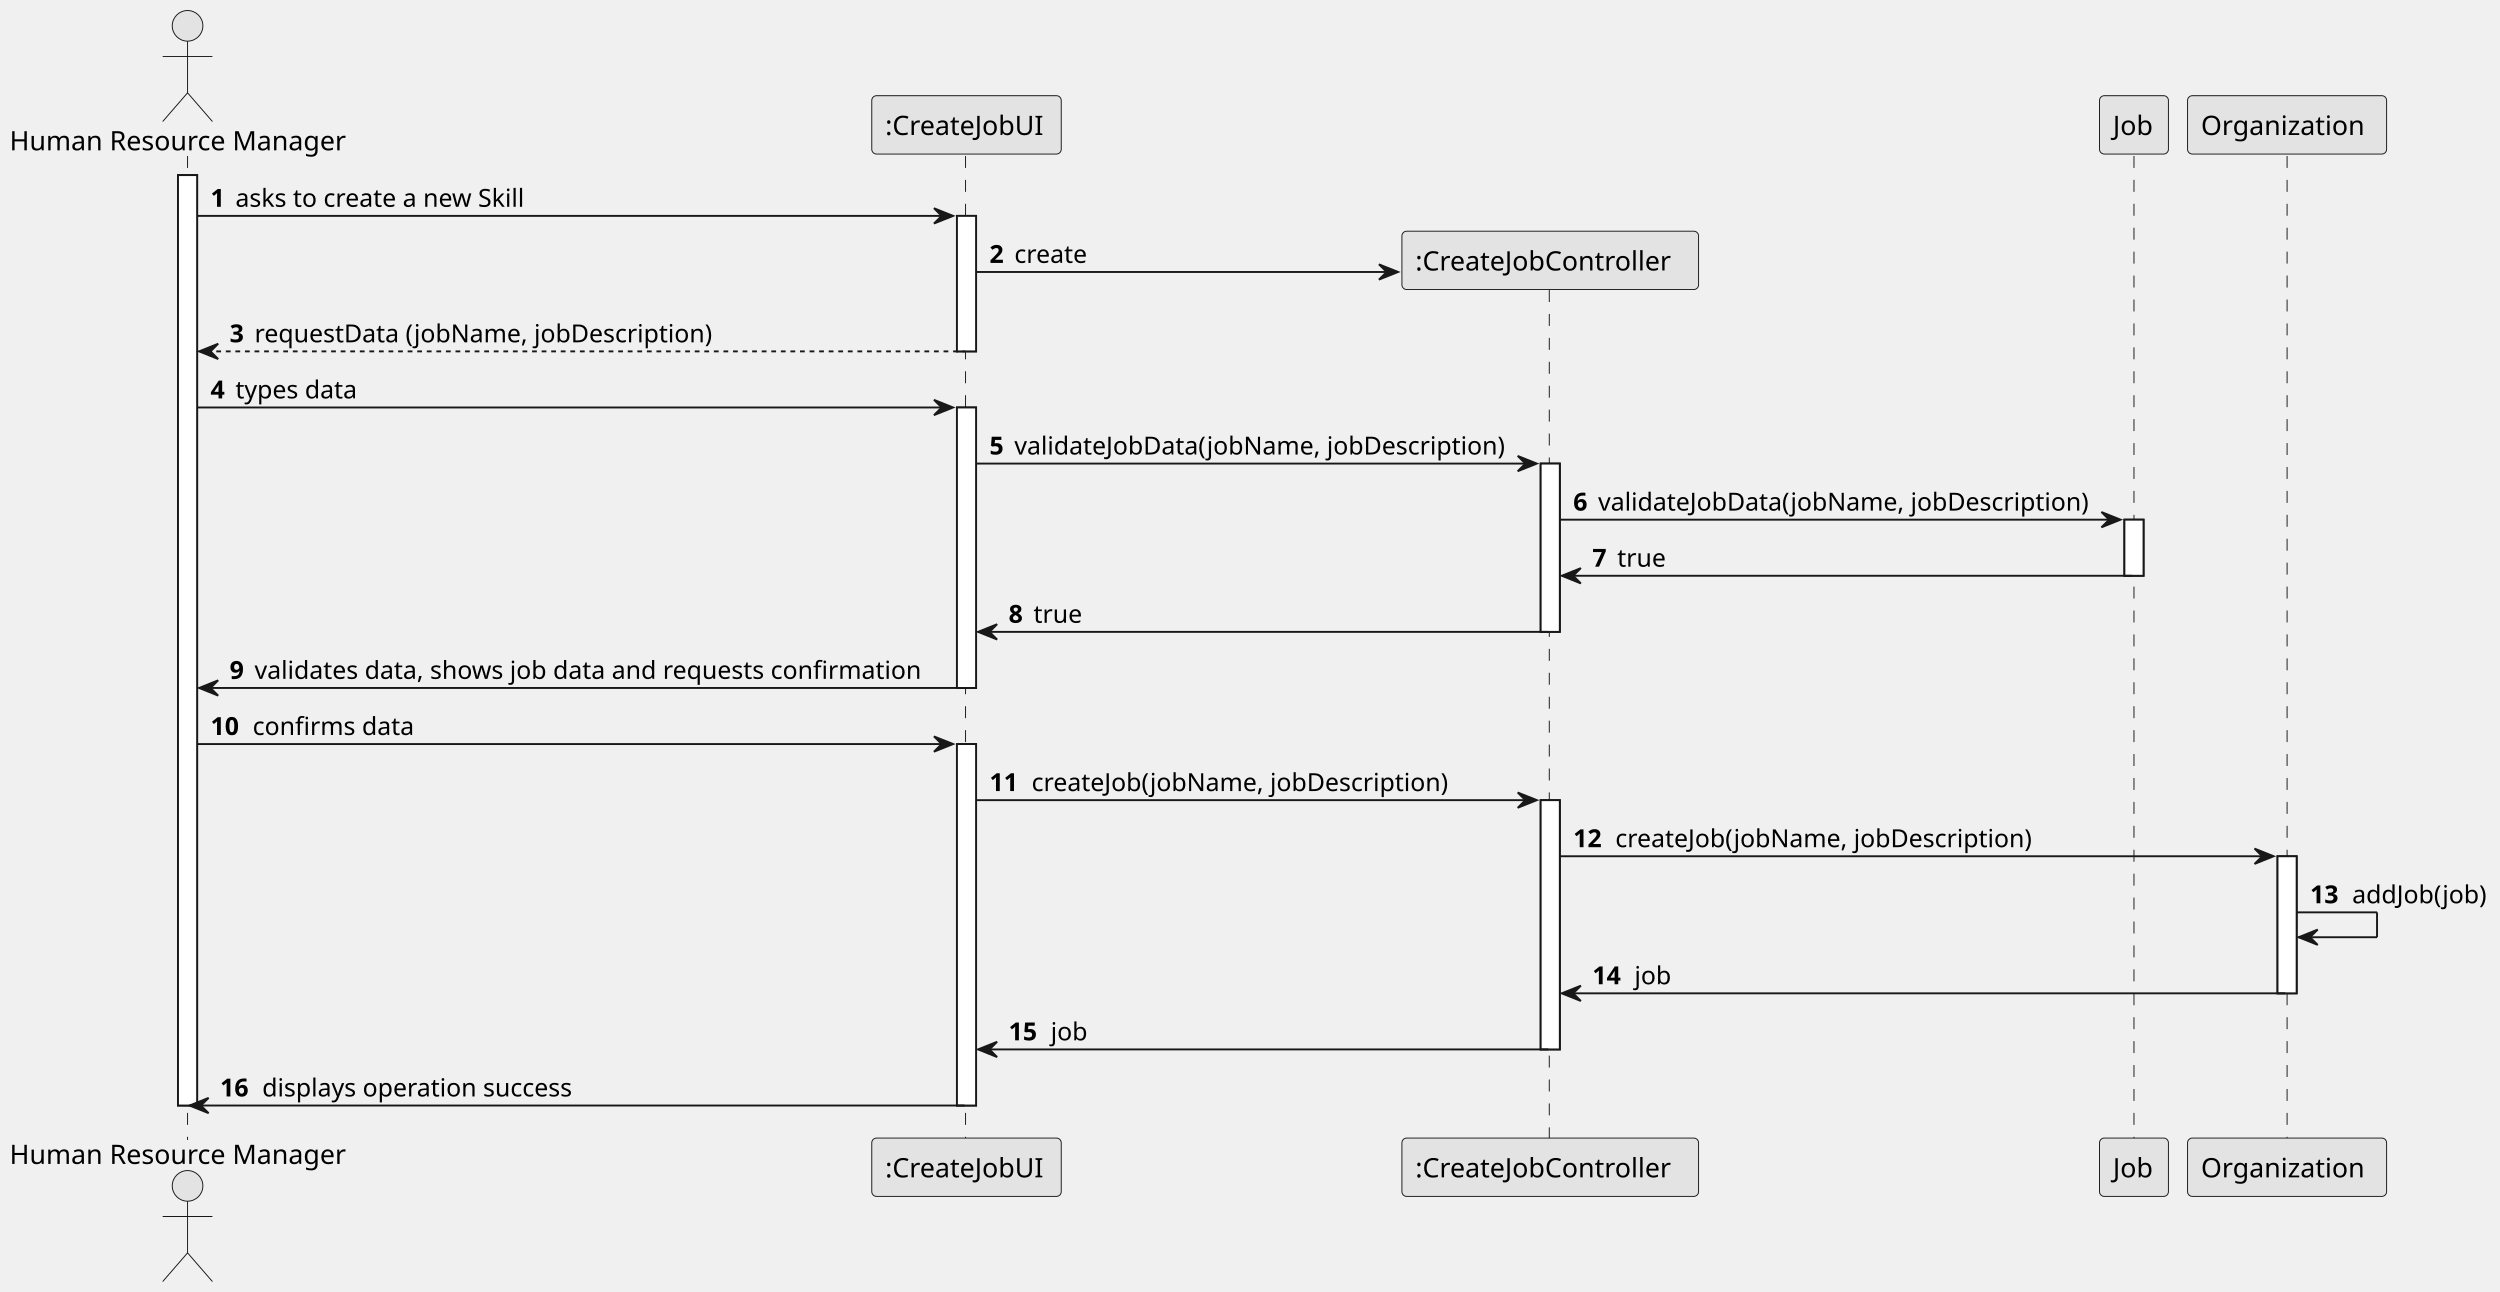
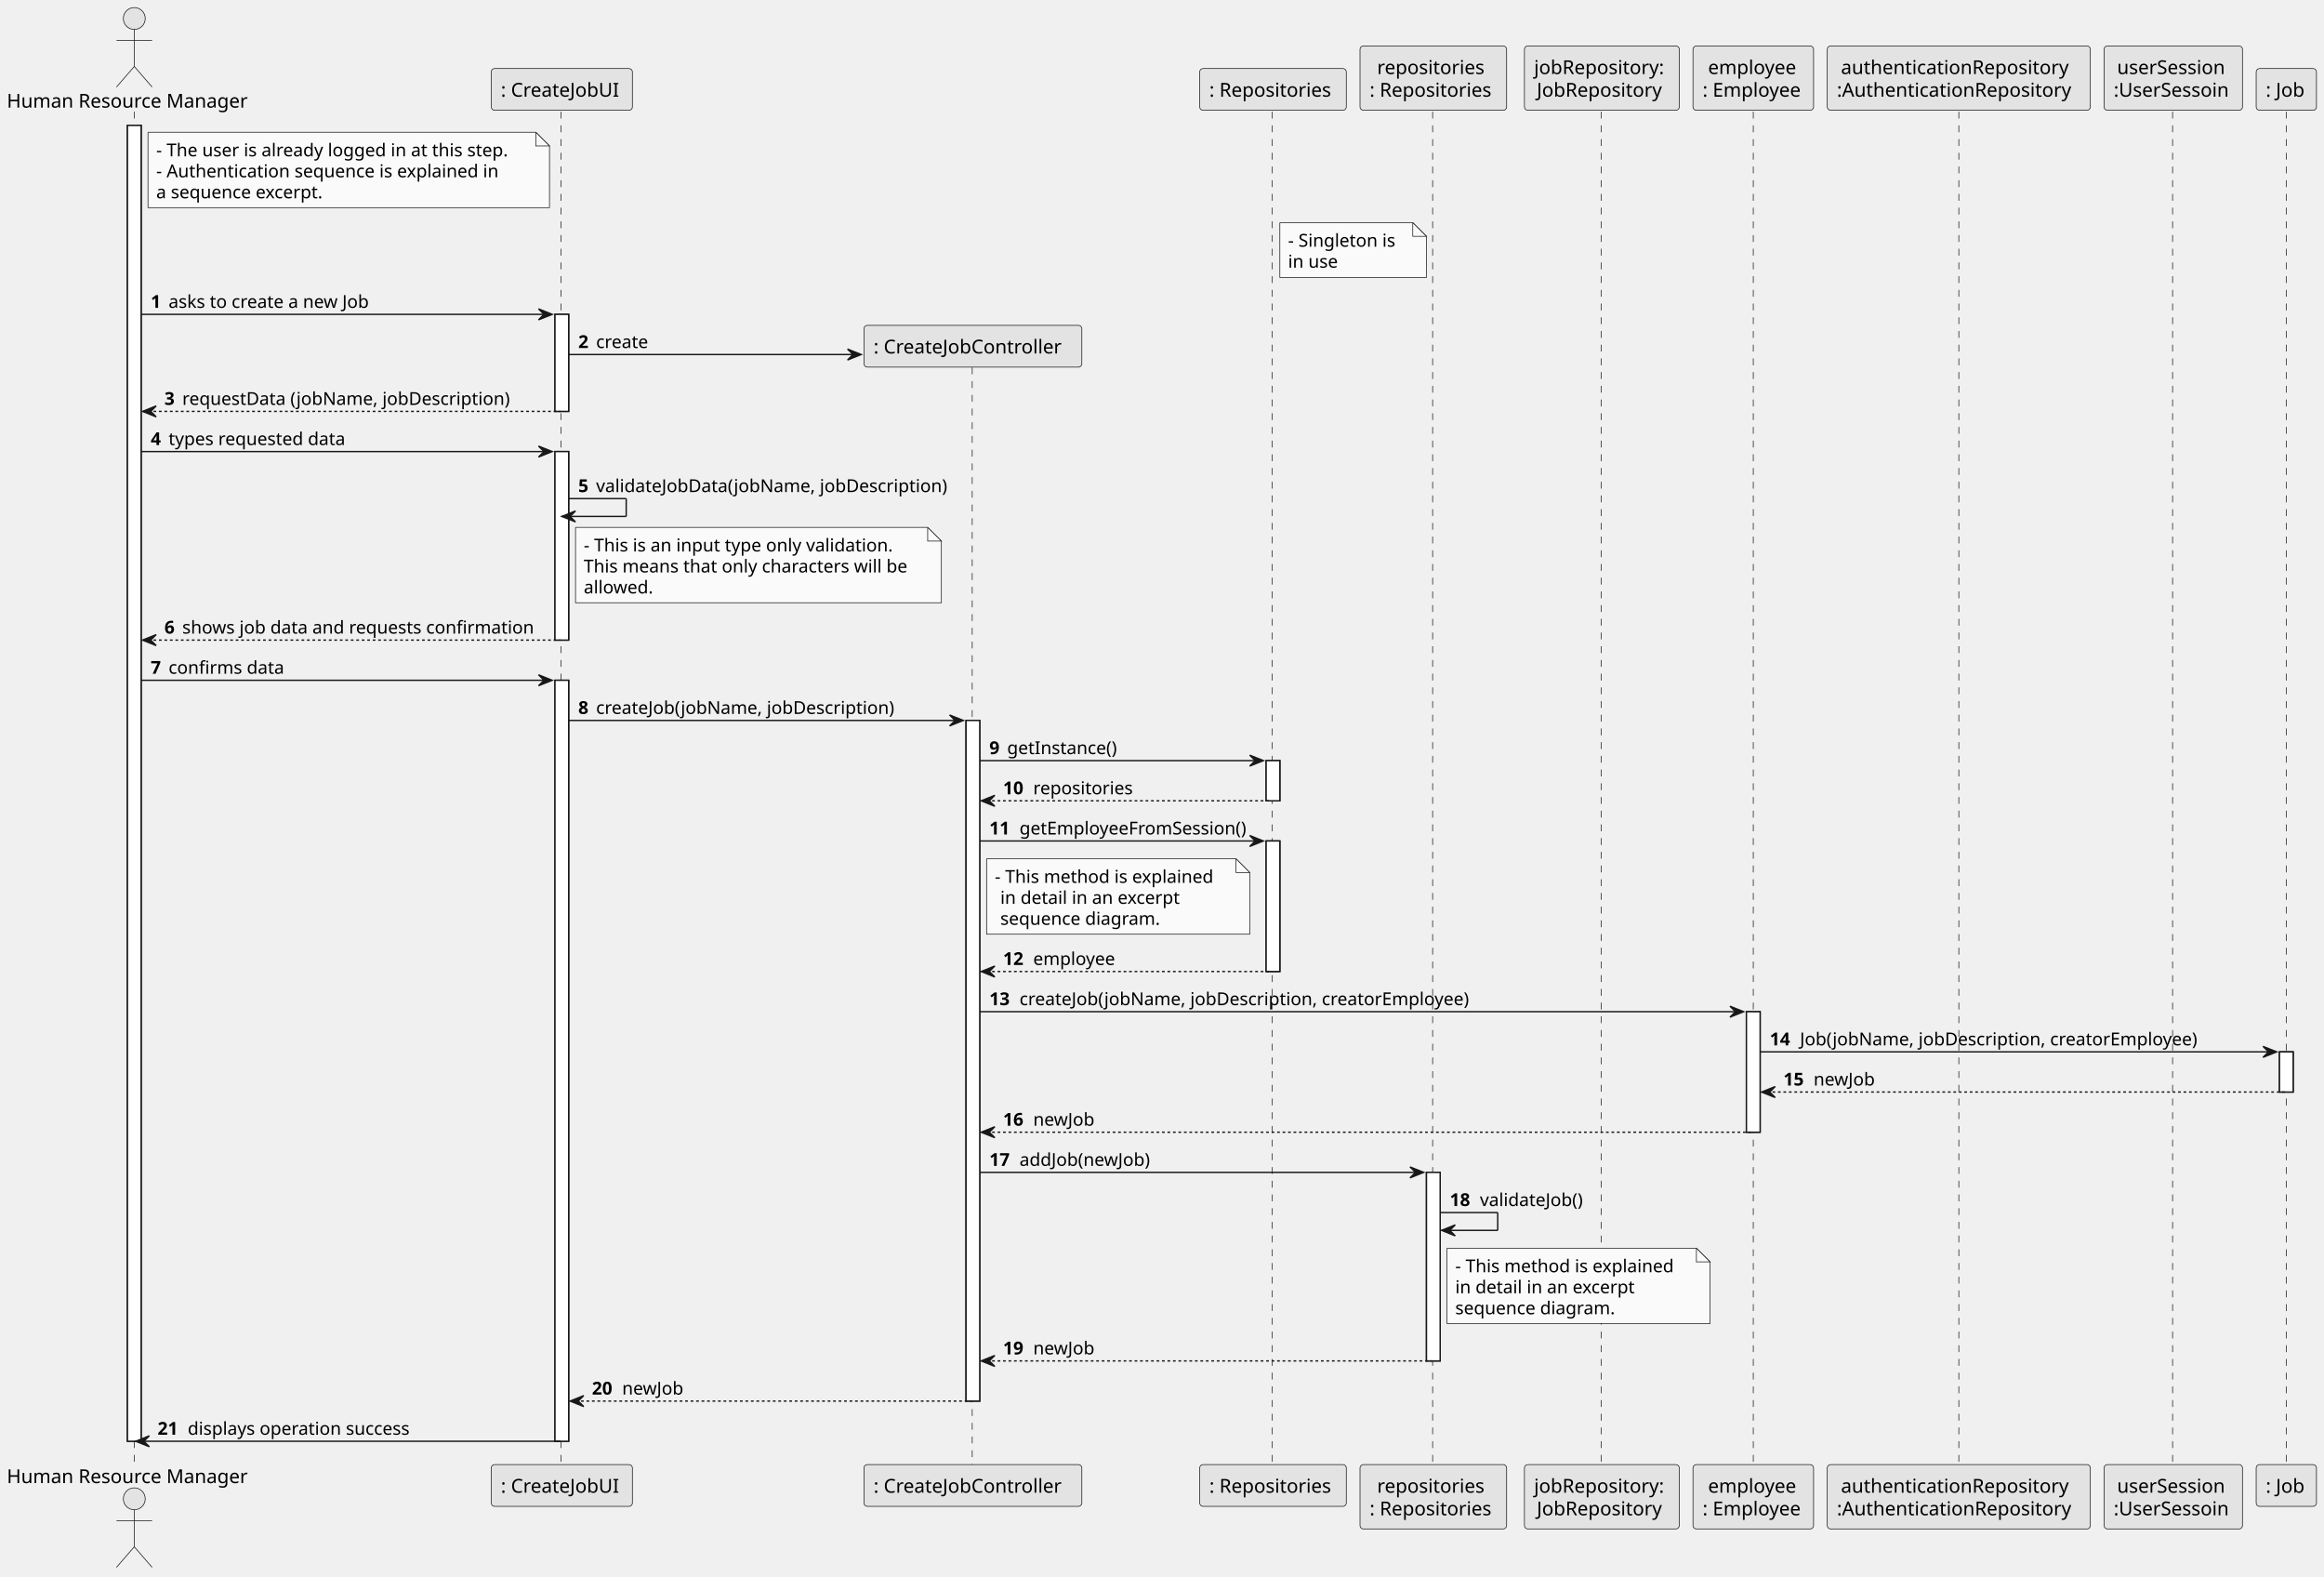
- <svg xmlns="http://www.w3.org/2000/svg" contentStyleType="text/css" height="540.8px" preserveAspectRatio="none" style="width:1045px;height:540px;background:#FFFFFF;" version="1.1" viewBox="0 0 1045 540" width="1045.6px" zoomAndPan="magnify">
+ <svg xmlns="http://www.w3.org/2000/svg" contentStyleType="text/css" height="1150px" preserveAspectRatio="none" style="width:1696px;height:1150px;background:#FFFFFF;" version="1.1" viewBox="0 0 1696 1150" width="1696px" zoomAndPan="magnify">
  <defs />
  <g>
-     <rect fill="#FFFFFF" height="388.917" style="stroke:#181818;stroke-width:0.8;" width="8" x="74.4" y="73.191" />
-     <rect fill="#FFFFFF" height="56.639" style="stroke:#181818;stroke-width:0.8;" width="8" x="400" y="90.239" />
-     <rect fill="#FFFFFF" height="117.242" style="stroke:#181818;stroke-width:0.8;" width="8" x="400" y="170.327" />
-     <rect fill="#FFFFFF" height="151.091" style="stroke:#181818;stroke-width:0.8;" width="8" x="400" y="311.017" />
-     <rect fill="#FFFFFF" height="70.345" style="stroke:#181818;stroke-width:0.8;" width="8" x="644" y="193.775" />
-     <rect fill="#FFFFFF" height="104.194" style="stroke:#181818;stroke-width:0.8;" width="8" x="644" y="334.466" />
-     <rect fill="#FFFFFF" height="23.448" style="stroke:#181818;stroke-width:0.8;" width="8" x="888" y="217.223" />
-     <rect fill="#FFFFFF" height="57.297" style="stroke:#181818;stroke-width:0.8;" width="8" x="952" y="357.914" />
-     <line style="stroke:#181818;stroke-width:0.4;stroke-dasharray:5.0,5.0;" x1="78.4" x2="78.4" y1="65.191" y2="476.508" />
-     <line style="stroke:#181818;stroke-width:0.4;stroke-dasharray:5.0,5.0;" x1="403.6" x2="403.6" y1="65.191" y2="476.508" />
-     <line style="stroke:#181818;stroke-width:0.4;stroke-dasharray:5.0,5.0;" x1="647.6" x2="647.6" y1="121.234" y2="476.508" />
-     <line style="stroke:#181818;stroke-width:0.4;stroke-dasharray:5.0,5.0;" x1="892" x2="892" y1="65.191" y2="476.508" />
-     <line style="stroke:#181818;stroke-width:0.4;stroke-dasharray:5.0,5.0;" x1="956" x2="956" y1="65.191" y2="476.508" />
-     <text fill="#000000" font-family="sans-serif" font-size="11.2" lengthAdjust="spacing" textLength="144" x="4" y="62.828">Human Resource Manager</text>
-     <ellipse cx="78.4" cy="10.8" fill="#E3E3E3" rx="6.4" ry="6.4" style="stroke:#181818;stroke-width:0.4;" />
-     <path d="M78.4,17.2 L78.4,38.8 M68,23.6 L88.8,23.6 M78.4,38.8 L68,50.8 M78.4,38.8 L88.8,50.8 " fill="none" style="stroke:#181818;stroke-width:0.4;" />
-     <text fill="#000000" font-family="sans-serif" font-size="11.2" lengthAdjust="spacing" textLength="144" x="4" y="486.536">Human Resource Manager</text>
-     <ellipse cx="78.4" cy="495.698" fill="#E3E3E3" rx="6.4" ry="6.4" style="stroke:#181818;stroke-width:0.4;" />
-     <path d="M78.4,502.098 L78.4,523.698 M68,508.498 L88.8,508.498 M78.4,523.698 L68,535.698 M78.4,523.698 L88.8,535.698 " fill="none" style="stroke:#181818;stroke-width:0.4;" />
-     <rect fill="#E3E3E3" height="24.391" rx="2" ry="2" style="stroke:#181818;stroke-width:0.4;" width="79.2" x="364.4" y="40" />
-     <text fill="#000000" font-family="sans-serif" font-size="11.2" lengthAdjust="spacing" textLength="68" x="370" y="56.428">:CreateJobUI</text>
-     <rect fill="#E3E3E3" height="24.391" rx="2" ry="2" style="stroke:#181818;stroke-width:0.4;" width="79.2" x="364.4" y="475.708" />
-     <text fill="#000000" font-family="sans-serif" font-size="11.2" lengthAdjust="spacing" textLength="68" x="370" y="492.136">:CreateJobUI</text>
-     <rect fill="#E3E3E3" height="24.391" rx="2" ry="2" style="stroke:#181818;stroke-width:0.4;" width="124" x="586" y="475.708" />
-     <text fill="#000000" font-family="sans-serif" font-size="11.2" lengthAdjust="spacing" textLength="112.8" x="591.6" y="492.136">:CreateJobController</text>
-     <rect fill="#E3E3E3" height="24.391" rx="2" ry="2" style="stroke:#181818;stroke-width:0.4;" width="28.8" x="877.6" y="40" />
-     <text fill="#000000" font-family="sans-serif" font-size="11.2" lengthAdjust="spacing" textLength="17.6" x="883.2" y="56.428">Job</text>
-     <rect fill="#E3E3E3" height="24.391" rx="2" ry="2" style="stroke:#181818;stroke-width:0.4;" width="28.8" x="877.6" y="475.708" />
-     <text fill="#000000" font-family="sans-serif" font-size="11.2" lengthAdjust="spacing" textLength="17.6" x="883.2" y="492.136">Job</text>
-     <rect fill="#E3E3E3" height="24.391" rx="2" ry="2" style="stroke:#181818;stroke-width:0.4;" width="83.2" x="914.4" y="40" />
-     <text fill="#000000" font-family="sans-serif" font-size="11.2" lengthAdjust="spacing" textLength="72" x="920" y="56.428">Organization</text>
-     <rect fill="#E3E3E3" height="24.391" rx="2" ry="2" style="stroke:#181818;stroke-width:0.4;" width="83.2" x="914.4" y="475.708" />
-     <text fill="#000000" font-family="sans-serif" font-size="11.2" lengthAdjust="spacing" textLength="72" x="920" y="492.136">Organization</text>
-     <rect fill="#FFFFFF" height="388.917" style="stroke:#181818;stroke-width:0.8;" width="8" x="74.4" y="73.191" />
-     <rect fill="#FFFFFF" height="56.639" style="stroke:#181818;stroke-width:0.8;" width="8" x="400" y="90.239" />
-     <rect fill="#FFFFFF" height="117.242" style="stroke:#181818;stroke-width:0.8;" width="8" x="400" y="170.327" />
-     <rect fill="#FFFFFF" height="151.091" style="stroke:#181818;stroke-width:0.8;" width="8" x="400" y="311.017" />
-     <rect fill="#FFFFFF" height="70.345" style="stroke:#181818;stroke-width:0.8;" width="8" x="644" y="193.775" />
-     <rect fill="#FFFFFF" height="104.194" style="stroke:#181818;stroke-width:0.8;" width="8" x="644" y="334.466" />
-     <rect fill="#FFFFFF" height="23.448" style="stroke:#181818;stroke-width:0.8;" width="8" x="888" y="217.223" />
-     <rect fill="#FFFFFF" height="57.297" style="stroke:#181818;stroke-width:0.8;" width="8" x="952" y="357.914" />
-     <polygon fill="#181818" points="390.4,87.039,398.4,90.239,390.4,93.439,393.6,90.239" style="stroke:#181818;stroke-width:0.8;" />
-     <line style="stroke:#181818;stroke-width:0.8;" x1="82.4" x2="395.2" y1="90.239" y2="90.239" />
-     <text fill="#000000" font-family="sans-serif" font-size="10.4" font-weight="bold" lengthAdjust="spacing" textLength="7.2" x="88" y="86.445">1</text>
-     <text fill="#000000" font-family="sans-serif" font-size="10.4" lengthAdjust="spacing" textLength="127.2" x="98.4" y="86.445">asks to create a new Skill</text>
-     <polygon fill="#181818" points="576.4,110.487,584.4,113.688,576.4,116.888,579.6,113.688" style="stroke:#181818;stroke-width:0.8;" />
-     <line style="stroke:#181818;stroke-width:0.8;" x1="408" x2="581.2" y1="113.688" y2="113.688" />
-     <text fill="#000000" font-family="sans-serif" font-size="10.4" font-weight="bold" lengthAdjust="spacing" textLength="7.2" x="413.6" y="109.894">2</text>
-     <text fill="#000000" font-family="sans-serif" font-size="10.4" lengthAdjust="spacing" textLength="30.4" x="424" y="109.894">create</text>
-     <rect fill="#E3E3E3" height="24.391" rx="2" ry="2" style="stroke:#181818;stroke-width:0.4;" width="124" x="586" y="96.639" />
-     <text fill="#000000" font-family="sans-serif" font-size="11.2" lengthAdjust="spacing" textLength="112.8" x="591.6" y="113.067">:CreateJobController</text>
-     <polygon fill="#181818" points="91.2,143.678,83.2,146.878,91.2,150.078,88,146.878" style="stroke:#181818;stroke-width:0.8;" />
-     <line style="stroke:#181818;stroke-width:0.8;stroke-dasharray:2.0,2.0;" x1="86.4" x2="403.2" y1="146.878" y2="146.878" />
-     <text fill="#000000" font-family="sans-serif" font-size="10.4" font-weight="bold" lengthAdjust="spacing" textLength="7.2" x="96" y="143.084">3</text>
-     <text fill="#000000" font-family="sans-serif" font-size="10.4" lengthAdjust="spacing" textLength="196" x="106.4" y="143.084">requestData (jobName, jobDescription)</text>
-     <polygon fill="#181818" points="390.4,167.127,398.4,170.327,390.4,173.527,393.6,170.327" style="stroke:#181818;stroke-width:0.8;" />
-     <line style="stroke:#181818;stroke-width:0.8;" x1="82.4" x2="395.2" y1="170.327" y2="170.327" />
-     <text fill="#000000" font-family="sans-serif" font-size="10.4" font-weight="bold" lengthAdjust="spacing" textLength="7.2" x="88" y="166.533">4</text>
-     <text fill="#000000" font-family="sans-serif" font-size="10.4" lengthAdjust="spacing" textLength="52" x="98.4" y="166.533">types data</text>
-     <polygon fill="#181818" points="634.4,190.575,642.4,193.775,634.4,196.975,637.6,193.775" style="stroke:#181818;stroke-width:0.8;" />
-     <line style="stroke:#181818;stroke-width:0.8;" x1="408" x2="639.2" y1="193.775" y2="193.775" />
-     <text fill="#000000" font-family="sans-serif" font-size="10.4" font-weight="bold" lengthAdjust="spacing" textLength="7.2" x="413.6" y="189.981">5</text>
-     <text fill="#000000" font-family="sans-serif" font-size="10.4" lengthAdjust="spacing" textLength="210.4" x="424" y="189.981">validateJobData(jobName, jobDescription)</text>
-     <polygon fill="#181818" points="878.4,214.023,886.4,217.223,878.4,220.423,881.6,217.223" style="stroke:#181818;stroke-width:0.8;" />
-     <line style="stroke:#181818;stroke-width:0.8;" x1="652" x2="883.2" y1="217.223" y2="217.223" />
-     <text fill="#000000" font-family="sans-serif" font-size="10.4" font-weight="bold" lengthAdjust="spacing" textLength="7.2" x="657.6" y="213.43">6</text>
-     <text fill="#000000" font-family="sans-serif" font-size="10.4" lengthAdjust="spacing" textLength="210.4" x="668" y="213.43">validateJobData(jobName, jobDescription)</text>
-     <polygon fill="#181818" points="660.8,237.472,652.8,240.672,660.8,243.872,657.6,240.672" style="stroke:#181818;stroke-width:0.8;" />
-     <line style="stroke:#181818;stroke-width:0.8;" x1="656" x2="891.2" y1="240.672" y2="240.672" />
-     <text fill="#000000" font-family="sans-serif" font-size="10.4" font-weight="bold" lengthAdjust="spacing" textLength="7.2" x="665.6" y="236.878">7</text>
-     <text fill="#000000" font-family="sans-serif" font-size="10.4" lengthAdjust="spacing" textLength="20" x="676" y="236.878">true</text>
-     <polygon fill="#181818" points="416.8,260.92,408.8,264.12,416.8,267.32,413.6,264.12" style="stroke:#181818;stroke-width:0.8;" />
-     <line style="stroke:#181818;stroke-width:0.8;" x1="412" x2="647.2" y1="264.12" y2="264.12" />
-     <text fill="#000000" font-family="sans-serif" font-size="10.4" font-weight="bold" lengthAdjust="spacing" textLength="7.2" x="421.6" y="260.327">8</text>
-     <text fill="#000000" font-family="sans-serif" font-size="10.4" lengthAdjust="spacing" textLength="20" x="432" y="260.327">true</text>
-     <polygon fill="#181818" points="91.2,284.369,83.2,287.569,91.2,290.769,88,287.569" style="stroke:#181818;stroke-width:0.8;" />
-     <line style="stroke:#181818;stroke-width:0.8;" x1="86.4" x2="403.2" y1="287.569" y2="287.569" />
-     <text fill="#000000" font-family="sans-serif" font-size="10.4" font-weight="bold" lengthAdjust="spacing" textLength="7.2" x="96" y="283.775">9</text>
-     <text fill="#000000" font-family="sans-serif" font-size="10.4" lengthAdjust="spacing" textLength="288" x="106.4" y="283.775">validates data, shows job data and requests confirmation</text>
-     <polygon fill="#181818" points="390.4,307.817,398.4,311.017,390.4,314.217,393.6,311.017" style="stroke:#181818;stroke-width:0.8;" />
-     <line style="stroke:#181818;stroke-width:0.8;" x1="82.4" x2="395.2" y1="311.017" y2="311.017" />
-     <text fill="#000000" font-family="sans-serif" font-size="10.4" font-weight="bold" lengthAdjust="spacing" textLength="14.4" x="88" y="307.223">10</text>
-     <text fill="#000000" font-family="sans-serif" font-size="10.4" lengthAdjust="spacing" textLength="69.6" x="105.6" y="307.223">confirms data</text>
-     <polygon fill="#181818" points="634.4,331.266,642.4,334.466,634.4,337.666,637.6,334.466" style="stroke:#181818;stroke-width:0.8;" />
-     <line style="stroke:#181818;stroke-width:0.8;" x1="408" x2="639.2" y1="334.466" y2="334.466" />
-     <text fill="#000000" font-family="sans-serif" font-size="10.4" font-weight="bold" lengthAdjust="spacing" textLength="14.4" x="413.6" y="330.672">11</text>
-     <text fill="#000000" font-family="sans-serif" font-size="10.4" lengthAdjust="spacing" textLength="178.4" x="431.2" y="330.672">createJob(jobName, jobDescription)</text>
-     <polygon fill="#181818" points="942.4,354.714,950.4,357.914,942.4,361.114,945.6,357.914" style="stroke:#181818;stroke-width:0.8;" />
-     <line style="stroke:#181818;stroke-width:0.8;" x1="652" x2="947.2" y1="357.914" y2="357.914" />
-     <text fill="#000000" font-family="sans-serif" font-size="10.4" font-weight="bold" lengthAdjust="spacing" textLength="14.4" x="657.6" y="354.12">12</text>
-     <text fill="#000000" font-family="sans-serif" font-size="10.4" lengthAdjust="spacing" textLength="178.4" x="675.2" y="354.12">createJob(jobName, jobDescription)</text>
-     <line style="stroke:#181818;stroke-width:0.8;" x1="960" x2="993.6" y1="381.363" y2="381.363" />
-     <line style="stroke:#181818;stroke-width:0.8;" x1="993.6" x2="993.6" y1="381.363" y2="391.762" />
-     <line style="stroke:#181818;stroke-width:0.8;" x1="960.8" x2="993.6" y1="391.762" y2="391.762" />
-     <polygon fill="#181818" points="968.8,388.562,960.8,391.762,968.8,394.962,965.6,391.762" style="stroke:#181818;stroke-width:0.8;" />
-     <text fill="#000000" font-family="sans-serif" font-size="10.4" font-weight="bold" lengthAdjust="spacing" textLength="14.4" x="965.6" y="377.569">13</text>
-     <text fill="#000000" font-family="sans-serif" font-size="10.4" lengthAdjust="spacing" textLength="56.8" x="983.2" y="377.569">addJob(job)</text>
-     <polygon fill="#181818" points="660.8,412.011,652.8,415.211,660.8,418.411,657.6,415.211" style="stroke:#181818;stroke-width:0.8;" />
-     <line style="stroke:#181818;stroke-width:0.8;" x1="656" x2="955.2" y1="415.211" y2="415.211" />
-     <text fill="#000000" font-family="sans-serif" font-size="10.4" font-weight="bold" lengthAdjust="spacing" textLength="14.4" x="665.6" y="411.417">14</text>
-     <text fill="#000000" font-family="sans-serif" font-size="10.4" lengthAdjust="spacing" textLength="16" x="683.2" y="411.417">job</text>
-     <polygon fill="#181818" points="416.8,435.459,408.8,438.659,416.8,441.859,413.6,438.659" style="stroke:#181818;stroke-width:0.8;" />
-     <line style="stroke:#181818;stroke-width:0.8;" x1="412" x2="647.2" y1="438.659" y2="438.659" />
-     <text fill="#000000" font-family="sans-serif" font-size="10.4" font-weight="bold" lengthAdjust="spacing" textLength="14.4" x="421.6" y="434.866">15</text>
-     <text fill="#000000" font-family="sans-serif" font-size="10.4" lengthAdjust="spacing" textLength="16" x="439.2" y="434.866">job</text>
-     <polygon fill="#181818" points="87.2,458.908,79.2,462.108,87.2,465.308,84,462.108" style="stroke:#181818;stroke-width:0.8;" />
-     <line style="stroke:#181818;stroke-width:0.8;" x1="82.4" x2="403.2" y1="462.108" y2="462.108" />
-     <text fill="#000000" font-family="sans-serif" font-size="10.4" font-weight="bold" lengthAdjust="spacing" textLength="14.4" x="92" y="458.314">16</text>
-     <text fill="#000000" font-family="sans-serif" font-size="10.4" lengthAdjust="spacing" textLength="136" x="109.6" y="458.314">displays operation success</text>
+     <rect fill="#FFFFFF" height="960.047" style="stroke:#181818;stroke-width:1.0;" width="10" x="93" y="91.488" />
+     <rect fill="#FFFFFF" height="70.799" style="stroke:#181818;stroke-width:1.0;" width="10" x="405" y="229.352" />
+     <rect fill="#FFFFFF" height="137.553" style="stroke:#181818;stroke-width:1.0;" width="10" x="405" y="329.461" />
+     <rect fill="#FFFFFF" height="555.211" style="stroke:#181818;stroke-width:1.0;" width="10" x="405" y="496.324" />
+     <rect fill="#FFFFFF" height="496.59" style="stroke:#181818;stroke-width:1.0;" width="10" x="705" y="525.635" />
+     <rect fill="#FFFFFF" height="29.311" style="stroke:#181818;stroke-width:1.0;" width="10" x="924" y="554.945" />
+     <rect fill="#FFFFFF" height="95.242" style="stroke:#181818;stroke-width:1.0;" width="10" x="924" y="613.566" />
+     <rect fill="#FFFFFF" height="137.553" style="stroke:#181818;stroke-width:1.0;" width="10" x="1041" y="855.361" />
+     <rect fill="#FFFFFF" height="87.932" style="stroke:#181818;stroke-width:1.0;" width="10" x="1274.5" y="738.119" />
+     <rect fill="#FFFFFF" height="29.311" style="stroke:#181818;stroke-width:1.0;" width="10" x="1663.5" y="767.43" />
+     <line style="stroke:#181818;stroke-width:0.5;stroke-dasharray:5.0,5.0;" x1="98" x2="98" y1="81.488" y2="1069.535" />
+     <line style="stroke:#181818;stroke-width:0.5;stroke-dasharray:5.0,5.0;" x1="409.5" x2="409.5" y1="81.488" y2="1069.535" />
+     <line style="stroke:#181818;stroke-width:0.5;stroke-dasharray:5.0,5.0;" x1="709.5" x2="709.5" y1="268.096" y2="1069.535" />
+     <line style="stroke:#181818;stroke-width:0.5;stroke-dasharray:5.0,5.0;" x1="928.5" x2="928.5" y1="81.488" y2="1069.535" />
+     <line style="stroke:#181818;stroke-width:0.5;stroke-dasharray:5.0,5.0;" x1="1045.5" x2="1045.5" y1="81.488" y2="1069.535" />
+     <line style="stroke:#181818;stroke-width:0.5;stroke-dasharray:5.0,5.0;" x1="1168.5" x2="1168.5" y1="81.488" y2="1069.535" />
+     <line style="stroke:#181818;stroke-width:0.5;stroke-dasharray:5.0,5.0;" x1="1279.5" x2="1279.5" y1="81.488" y2="1069.535" />
+     <line style="stroke:#181818;stroke-width:0.5;stroke-dasharray:5.0,5.0;" x1="1429.5" x2="1429.5" y1="81.488" y2="1069.535" />
+     <line style="stroke:#181818;stroke-width:0.5;stroke-dasharray:5.0,5.0;" x1="1585.5" x2="1585.5" y1="81.488" y2="1069.535" />
+     <line style="stroke:#181818;stroke-width:0.5;stroke-dasharray:5.0,5.0;" x1="1668.5" x2="1668.5" y1="81.488" y2="1069.535" />
+     <text fill="#000000" font-family="sans-serif" font-size="14" lengthAdjust="spacing" textLength="180" x="5" y="78.535">Human Resource Manager</text>
+     <ellipse cx="98" cy="13.5" fill="#E3E3E3" rx="8" ry="8" style="stroke:#181818;stroke-width:0.5;" />
+     <path d="M98,21.5 L98,48.5 M85,29.5 L111,29.5 M98,48.5 L85,63.5 M98,48.5 L111,63.5 " fill="none" style="stroke:#181818;stroke-width:0.5;" />
+     <text fill="#000000" font-family="sans-serif" font-size="14" lengthAdjust="spacing" textLength="180" x="5" y="1082.07">Human Resource Manager</text>
+     <ellipse cx="98" cy="1093.523" fill="#E3E3E3" rx="8" ry="8" style="stroke:#181818;stroke-width:0.5;" />
+     <path d="M98,1101.523 L98,1128.523 M85,1109.523 L111,1109.523 M98,1128.523 L85,1143.523 M98,1128.523 L111,1143.523 " fill="none" style="stroke:#181818;stroke-width:0.5;" />
+     <rect fill="#E3E3E3" height="30.488" rx="2.5" ry="2.5" style="stroke:#181818;stroke-width:0.5;" width="103" x="358.5" y="50" />
+     <text fill="#000000" font-family="sans-serif" font-size="14" lengthAdjust="spacing" textLength="89" x="365.5" y="70.535">: CreateJobUI</text>
+     <rect fill="#E3E3E3" height="30.488" rx="2.5" ry="2.5" style="stroke:#181818;stroke-width:0.5;" width="103" x="358.5" y="1068.535" />
+     <text fill="#000000" font-family="sans-serif" font-size="14" lengthAdjust="spacing" textLength="89" x="365.5" y="1089.07">: CreateJobUI</text>
+     <rect fill="#E3E3E3" height="30.488" rx="2.5" ry="2.5" style="stroke:#181818;stroke-width:0.5;" width="159" x="630.5" y="1068.535" />
+     <text fill="#000000" font-family="sans-serif" font-size="14" lengthAdjust="spacing" textLength="145" x="637.5" y="1089.07">: CreateJobController</text>
+     <rect fill="#E3E3E3" height="30.488" rx="2.5" ry="2.5" style="stroke:#181818;stroke-width:0.5;" width="107" x="875.5" y="50" />
+     <text fill="#000000" font-family="sans-serif" font-size="14" lengthAdjust="spacing" textLength="93" x="882.5" y="70.535">: Repositories</text>
+     <rect fill="#E3E3E3" height="30.488" rx="2.5" ry="2.5" style="stroke:#181818;stroke-width:0.5;" width="107" x="875.5" y="1068.535" />
+     <text fill="#000000" font-family="sans-serif" font-size="14" lengthAdjust="spacing" textLength="93" x="882.5" y="1089.07">: Repositories</text>
+     <rect fill="#E3E3E3" height="46.977" rx="2.5" ry="2.5" style="stroke:#181818;stroke-width:0.5;" width="107" x="992.5" y="33.512" />
+     <text fill="#000000" font-family="sans-serif" font-size="14" lengthAdjust="spacing" textLength="82" x="1005" y="54.047">repositories</text>
+     <text fill="#000000" font-family="sans-serif" font-size="14" lengthAdjust="spacing" textLength="93" x="999.5" y="70.535">: Repositories</text>
+     <rect fill="#E3E3E3" height="46.977" rx="2.5" ry="2.5" style="stroke:#181818;stroke-width:0.5;" width="107" x="992.5" y="1068.535" />
+     <text fill="#000000" font-family="sans-serif" font-size="14" lengthAdjust="spacing" textLength="82" x="1005" y="1089.07">repositories</text>
+     <text fill="#000000" font-family="sans-serif" font-size="14" lengthAdjust="spacing" textLength="93" x="999.5" y="1105.559">: Repositories</text>
+     <rect fill="#E3E3E3" height="46.977" rx="2.5" ry="2.5" style="stroke:#181818;stroke-width:0.5;" width="113" x="1112.5" y="33.512" />
+     <text fill="#000000" font-family="sans-serif" font-size="14" lengthAdjust="spacing" textLength="99" x="1119.5" y="54.047">jobRepository:</text>
+     <text fill="#000000" font-family="sans-serif" font-size="14" lengthAdjust="spacing" textLength="95" x="1121.5" y="70.535">JobRepository</text>
+     <rect fill="#E3E3E3" height="46.977" rx="2.5" ry="2.5" style="stroke:#181818;stroke-width:0.5;" width="113" x="1112.5" y="1068.535" />
+     <text fill="#000000" font-family="sans-serif" font-size="14" lengthAdjust="spacing" textLength="99" x="1119.5" y="1089.07">jobRepository:</text>
+     <text fill="#000000" font-family="sans-serif" font-size="14" lengthAdjust="spacing" textLength="95" x="1121.5" y="1105.559">JobRepository</text>
+     <rect fill="#E3E3E3" height="46.977" rx="2.5" ry="2.5" style="stroke:#181818;stroke-width:0.5;" width="88" x="1235.5" y="33.512" />
+     <text fill="#000000" font-family="sans-serif" font-size="14" lengthAdjust="spacing" textLength="66" x="1246.5" y="54.047">employee</text>
+     <text fill="#000000" font-family="sans-serif" font-size="14" lengthAdjust="spacing" textLength="74" x="1242.5" y="70.535">: Employee</text>
+     <rect fill="#E3E3E3" height="46.977" rx="2.5" ry="2.5" style="stroke:#181818;stroke-width:0.5;" width="88" x="1235.5" y="1068.535" />
+     <text fill="#000000" font-family="sans-serif" font-size="14" lengthAdjust="spacing" textLength="66" x="1246.5" y="1089.07">employee</text>
+     <text fill="#000000" font-family="sans-serif" font-size="14" lengthAdjust="spacing" textLength="74" x="1242.5" y="1105.559">: Employee</text>
+     <rect fill="#E3E3E3" height="46.977" rx="2.5" ry="2.5" style="stroke:#181818;stroke-width:0.5;" width="192" x="1333.5" y="33.512" />
+     <text fill="#000000" font-family="sans-serif" font-size="14" lengthAdjust="spacing" textLength="172" x="1343.5" y="54.047">authenticationRepository</text>
+     <text fill="#000000" font-family="sans-serif" font-size="14" lengthAdjust="spacing" textLength="178" x="1340.5" y="70.535">:AuthenticationRepository</text>
+     <rect fill="#E3E3E3" height="46.977" rx="2.5" ry="2.5" style="stroke:#181818;stroke-width:0.5;" width="192" x="1333.5" y="1068.535" />
+     <text fill="#000000" font-family="sans-serif" font-size="14" lengthAdjust="spacing" textLength="172" x="1343.5" y="1089.07">authenticationRepository</text>
+     <text fill="#000000" font-family="sans-serif" font-size="14" lengthAdjust="spacing" textLength="178" x="1340.5" y="1105.559">:AuthenticationRepository</text>
+     <rect fill="#E3E3E3" height="46.977" rx="2.5" ry="2.5" style="stroke:#181818;stroke-width:0.5;" width="101" x="1535.5" y="33.512" />
+     <text fill="#000000" font-family="sans-serif" font-size="14" lengthAdjust="spacing" textLength="82" x="1545" y="54.047">userSession</text>
+     <text fill="#000000" font-family="sans-serif" font-size="14" lengthAdjust="spacing" textLength="87" x="1542.5" y="70.535">:UserSessoin</text>
+     <rect fill="#E3E3E3" height="46.977" rx="2.5" ry="2.5" style="stroke:#181818;stroke-width:0.5;" width="101" x="1535.5" y="1068.535" />
+     <text fill="#000000" font-family="sans-serif" font-size="14" lengthAdjust="spacing" textLength="82" x="1545" y="1089.07">userSession</text>
+     <text fill="#000000" font-family="sans-serif" font-size="14" lengthAdjust="spacing" textLength="87" x="1542.5" y="1105.559">:UserSessoin</text>
+     <rect fill="#E3E3E3" height="30.488" rx="2.5" ry="2.5" style="stroke:#181818;stroke-width:0.5;" width="44" x="1646.5" y="50" />
+     <text fill="#000000" font-family="sans-serif" font-size="14" lengthAdjust="spacing" textLength="30" x="1653.5" y="70.535">: Job</text>
+     <rect fill="#E3E3E3" height="30.488" rx="2.5" ry="2.5" style="stroke:#181818;stroke-width:0.5;" width="44" x="1646.5" y="1068.535" />
+     <text fill="#000000" font-family="sans-serif" font-size="14" lengthAdjust="spacing" textLength="30" x="1653.5" y="1089.07">: Job</text>
+     <rect fill="#FFFFFF" height="960.047" style="stroke:#181818;stroke-width:1.0;" width="10" x="93" y="91.488" />
+     <rect fill="#FFFFFF" height="70.799" style="stroke:#181818;stroke-width:1.0;" width="10" x="405" y="229.352" />
+     <rect fill="#FFFFFF" height="137.553" style="stroke:#181818;stroke-width:1.0;" width="10" x="405" y="329.461" />
+     <rect fill="#FFFFFF" height="555.211" style="stroke:#181818;stroke-width:1.0;" width="10" x="405" y="496.324" />
+     <rect fill="#FFFFFF" height="496.59" style="stroke:#181818;stroke-width:1.0;" width="10" x="705" y="525.635" />
+     <rect fill="#FFFFFF" height="29.311" style="stroke:#181818;stroke-width:1.0;" width="10" x="924" y="554.945" />
+     <rect fill="#FFFFFF" height="95.242" style="stroke:#181818;stroke-width:1.0;" width="10" x="924" y="613.566" />
+     <rect fill="#FFFFFF" height="137.553" style="stroke:#181818;stroke-width:1.0;" width="10" x="1041" y="855.361" />
+     <rect fill="#FFFFFF" height="87.932" style="stroke:#181818;stroke-width:1.0;" width="10" x="1274.5" y="738.119" />
+     <rect fill="#FFFFFF" height="29.311" style="stroke:#181818;stroke-width:1.0;" width="10" x="1663.5" y="767.43" />
+     <path d="M108,96.488 L108,151.488 L401,151.488 L401,106.488 L391,96.488 L108,96.488 " fill="#FAFAFA" style="stroke:#181818;stroke-width:0.5;" />
+     <path d="M391,96.488 L391,106.488 L401,106.488 L391,96.488 " fill="#FAFAFA" style="stroke:#181818;stroke-width:0.5;" />
+     <text fill="#000000" font-family="sans-serif" font-size="13" lengthAdjust="spacing" textLength="272" x="114" y="114.057">- The user is already logged in at this step.</text>
+     <text fill="#000000" font-family="sans-serif" font-size="13" lengthAdjust="spacing" textLength="264" x="114" y="129.367">- Authentication sequence is explained in</text>
+     <text fill="#000000" font-family="sans-serif" font-size="13" lengthAdjust="spacing" textLength="125" x="114" y="144.678">a sequence excerpt.</text>
+     <path d="M934,162.42 L934,202.42 L1041,202.42 L1041,172.42 L1031,162.42 L934,162.42 " fill="#FAFAFA" style="stroke:#181818;stroke-width:0.5;" />
+     <path d="M1031,162.42 L1031,172.42 L1041,172.42 L1031,162.42 " fill="#FAFAFA" style="stroke:#181818;stroke-width:0.5;" />
+     <text fill="#000000" font-family="sans-serif" font-size="13" lengthAdjust="spacing" textLength="86" x="940" y="179.988">- Singleton is</text>
+     <text fill="#000000" font-family="sans-serif" font-size="13" lengthAdjust="spacing" textLength="38" x="940" y="195.299">in use</text>
+     <polygon fill="#181818" points="393,225.352,403,229.352,393,233.352,397,229.352" style="stroke:#181818;stroke-width:1.0;" />
+     <line style="stroke:#181818;stroke-width:1.0;" x1="103" x2="399" y1="229.352" y2="229.352" />
+     <text fill="#000000" font-family="sans-serif" font-size="13" font-weight="bold" lengthAdjust="spacing" textLength="9" x="110" y="224.609">1</text>
+     <text fill="#000000" font-family="sans-serif" font-size="13" lengthAdjust="spacing" textLength="152" x="123" y="224.609">asks to create a new Job</text>
+     <polygon fill="#181818" points="618.5,254.662,628.5,258.662,618.5,262.662,622.5,258.662" style="stroke:#181818;stroke-width:1.0;" />
+     <line style="stroke:#181818;stroke-width:1.0;" x1="415" x2="624.5" y1="258.662" y2="258.662" />
+     <text fill="#000000" font-family="sans-serif" font-size="13" font-weight="bold" lengthAdjust="spacing" textLength="9" x="422" y="253.92">2</text>
+     <text fill="#000000" font-family="sans-serif" font-size="13" lengthAdjust="spacing" textLength="38" x="435" y="253.92">create</text>
+     <rect fill="#E3E3E3" height="30.488" rx="2.5" ry="2.5" style="stroke:#181818;stroke-width:0.5;" width="159" x="630.5" y="237.352" />
+     <text fill="#000000" font-family="sans-serif" font-size="14" lengthAdjust="spacing" textLength="145" x="637.5" y="257.887">: CreateJobController</text>
+     <polygon fill="#181818" points="114,296.15,104,300.15,114,304.15,110,300.15" style="stroke:#181818;stroke-width:1.0;" />
+     <line style="stroke:#181818;stroke-width:1.0;stroke-dasharray:2.0,2.0;" x1="108" x2="409" y1="300.15" y2="300.15" />
+     <text fill="#000000" font-family="sans-serif" font-size="13" font-weight="bold" lengthAdjust="spacing" textLength="9" x="120" y="295.408">3</text>
+     <text fill="#000000" font-family="sans-serif" font-size="13" lengthAdjust="spacing" textLength="245" x="133" y="295.408">requestData (jobName, jobDescription)</text>
+     <polygon fill="#181818" points="393,325.461,403,329.461,393,333.461,397,329.461" style="stroke:#181818;stroke-width:1.0;" />
+     <line style="stroke:#181818;stroke-width:1.0;" x1="103" x2="399" y1="329.461" y2="329.461" />
+     <text fill="#000000" font-family="sans-serif" font-size="13" font-weight="bold" lengthAdjust="spacing" textLength="9" x="110" y="324.719">4</text>
+     <text fill="#000000" font-family="sans-serif" font-size="13" lengthAdjust="spacing" textLength="131" x="123" y="324.719">types requested data</text>
+     <line style="stroke:#181818;stroke-width:1.0;" x1="415" x2="457" y1="363.772" y2="363.772" />
+     <line style="stroke:#181818;stroke-width:1.0;" x1="457" x2="457" y1="363.772" y2="376.772" />
+     <line style="stroke:#181818;stroke-width:1.0;" x1="410" x2="457" y1="376.772" y2="376.772" />
+     <polygon fill="#181818" points="420,372.772,410,376.772,420,380.772,416,376.772" style="stroke:#181818;stroke-width:1.0;" />
+     <text fill="#000000" font-family="sans-serif" font-size="13" font-weight="bold" lengthAdjust="spacing" textLength="9" x="422" y="359.029">5</text>
+     <text fill="#000000" font-family="sans-serif" font-size="13" lengthAdjust="spacing" textLength="263" x="435" y="359.029">validateJobData(jobName, jobDescription)</text>
+     <path d="M420,384.772 L420,439.772 L687,439.772 L687,394.772 L677,384.772 L420,384.772 " fill="#FAFAFA" style="stroke:#181818;stroke-width:0.5;" />
+     <path d="M677,384.772 L677,394.772 L687,394.772 L677,384.772 " fill="#FAFAFA" style="stroke:#181818;stroke-width:0.5;" />
+     <text fill="#000000" font-family="sans-serif" font-size="13" lengthAdjust="spacing" textLength="242" x="426" y="402.34">- This is an input type only validation.</text>
+     <text fill="#000000" font-family="sans-serif" font-size="13" lengthAdjust="spacing" textLength="246" x="426" y="417.65">This means that only characters will be</text>
+     <text fill="#000000" font-family="sans-serif" font-size="13" lengthAdjust="spacing" textLength="52" x="426" y="432.961">allowed.</text>
+     <polygon fill="#181818" points="114,463.014,104,467.014,114,471.014,110,467.014" style="stroke:#181818;stroke-width:1.0;" />
+     <line style="stroke:#181818;stroke-width:1.0;stroke-dasharray:2.0,2.0;" x1="108" x2="409" y1="467.014" y2="467.014" />
+     <text fill="#000000" font-family="sans-serif" font-size="13" font-weight="bold" lengthAdjust="spacing" textLength="9" x="120" y="462.272">6</text>
+     <text fill="#000000" font-family="sans-serif" font-size="13" lengthAdjust="spacing" textLength="265" x="133" y="462.272">shows job data and requests confirmation</text>
+     <polygon fill="#181818" points="393,492.324,403,496.324,393,500.324,397,496.324" style="stroke:#181818;stroke-width:1.0;" />
+     <line style="stroke:#181818;stroke-width:1.0;" x1="103" x2="399" y1="496.324" y2="496.324" />
+     <text fill="#000000" font-family="sans-serif" font-size="13" font-weight="bold" lengthAdjust="spacing" textLength="9" x="110" y="491.582">7</text>
+     <text fill="#000000" font-family="sans-serif" font-size="13" lengthAdjust="spacing" textLength="87" x="123" y="491.582">confirms data</text>
+     <polygon fill="#181818" points="693,521.635,703,525.635,693,529.635,697,525.635" style="stroke:#181818;stroke-width:1.0;" />
+     <line style="stroke:#181818;stroke-width:1.0;" x1="415" x2="699" y1="525.635" y2="525.635" />
+     <text fill="#000000" font-family="sans-serif" font-size="13" font-weight="bold" lengthAdjust="spacing" textLength="9" x="422" y="520.893">8</text>
+     <text fill="#000000" font-family="sans-serif" font-size="13" lengthAdjust="spacing" textLength="223" x="435" y="520.893">createJob(jobName, jobDescription)</text>
+     <polygon fill="#181818" points="912,550.945,922,554.945,912,558.945,916,554.945" style="stroke:#181818;stroke-width:1.0;" />
+     <line style="stroke:#181818;stroke-width:1.0;" x1="715" x2="918" y1="554.945" y2="554.945" />
+     <text fill="#000000" font-family="sans-serif" font-size="13" font-weight="bold" lengthAdjust="spacing" textLength="9" x="722" y="550.203">9</text>
+     <text fill="#000000" font-family="sans-serif" font-size="13" lengthAdjust="spacing" textLength="81" x="735" y="550.203">getInstance()</text>
+     <polygon fill="#181818" points="726,580.256,716,584.256,726,588.256,722,584.256" style="stroke:#181818;stroke-width:1.0;" />
+     <line style="stroke:#181818;stroke-width:1.0;stroke-dasharray:2.0,2.0;" x1="720" x2="928" y1="584.256" y2="584.256" />
+     <text fill="#000000" font-family="sans-serif" font-size="13" font-weight="bold" lengthAdjust="spacing" textLength="18" x="732" y="579.514">10</text>
+     <text fill="#000000" font-family="sans-serif" font-size="13" lengthAdjust="spacing" textLength="75" x="754" y="579.514">repositories</text>
+     <polygon fill="#181818" points="912,609.566,922,613.566,912,617.566,916,613.566" style="stroke:#181818;stroke-width:1.0;" />
+     <line style="stroke:#181818;stroke-width:1.0;" x1="715" x2="918" y1="613.566" y2="613.566" />
+     <text fill="#000000" font-family="sans-serif" font-size="13" font-weight="bold" lengthAdjust="spacing" textLength="18" x="722" y="608.824">11</text>
+     <text fill="#000000" font-family="sans-serif" font-size="13" lengthAdjust="spacing" textLength="168" x="744" y="608.824">getEmployeeFromSession()</text>
+     <path d="M720,626.566 L720,681.566 L912,681.566 L912,636.566 L902,626.566 L720,626.566 " fill="#FAFAFA" style="stroke:#181818;stroke-width:0.5;" />
+     <path d="M902,626.566 L902,636.566 L912,636.566 L902,626.566 " fill="#FAFAFA" style="stroke:#181818;stroke-width:0.5;" />
+     <text fill="#000000" font-family="sans-serif" font-size="13" lengthAdjust="spacing" textLength="171" x="726" y="644.135">- This method is explained</text>
+     <text fill="#000000" font-family="sans-serif" font-size="13" lengthAdjust="spacing" textLength="137" x="730" y="659.445">in detail in an excerpt</text>
+     <text fill="#000000" font-family="sans-serif" font-size="13" lengthAdjust="spacing" textLength="118" x="730" y="674.756">sequence diagram.</text>
+     <polygon fill="#181818" points="726,704.809,716,708.809,726,712.809,722,708.809" style="stroke:#181818;stroke-width:1.0;" />
+     <line style="stroke:#181818;stroke-width:1.0;stroke-dasharray:2.0,2.0;" x1="720" x2="928" y1="708.809" y2="708.809" />
+     <text fill="#000000" font-family="sans-serif" font-size="13" font-weight="bold" lengthAdjust="spacing" textLength="18" x="732" y="704.066">12</text>
+     <text fill="#000000" font-family="sans-serif" font-size="13" lengthAdjust="spacing" textLength="60" x="754" y="704.066">employee</text>
+     <polygon fill="#181818" points="1262.5,734.119,1272.5,738.119,1262.5,742.119,1266.5,738.119" style="stroke:#181818;stroke-width:1.0;" />
+     <line style="stroke:#181818;stroke-width:1.0;" x1="715" x2="1268.5" y1="738.119" y2="738.119" />
+     <text fill="#000000" font-family="sans-serif" font-size="13" font-weight="bold" lengthAdjust="spacing" textLength="18" x="722" y="733.377">13</text>
+     <text fill="#000000" font-family="sans-serif" font-size="13" lengthAdjust="spacing" textLength="335" x="744" y="733.377">createJob(jobName, jobDescription, creatorEmployee)</text>
+     <polygon fill="#181818" points="1651.5,763.43,1661.5,767.43,1651.5,771.43,1655.5,767.43" style="stroke:#181818;stroke-width:1.0;" />
+     <line style="stroke:#181818;stroke-width:1.0;" x1="1284.5" x2="1657.5" y1="767.43" y2="767.43" />
+     <text fill="#000000" font-family="sans-serif" font-size="13" font-weight="bold" lengthAdjust="spacing" textLength="18" x="1291.5" y="762.688">14</text>
+     <text fill="#000000" font-family="sans-serif" font-size="13" lengthAdjust="spacing" textLength="297" x="1313.5" y="762.688">Job(jobName, jobDescription, creatorEmployee)</text>
+     <polygon fill="#181818" points="1295.5,792.74,1285.5,796.74,1295.5,800.74,1291.5,796.74" style="stroke:#181818;stroke-width:1.0;" />
+     <line style="stroke:#181818;stroke-width:1.0;stroke-dasharray:2.0,2.0;" x1="1289.5" x2="1667.5" y1="796.74" y2="796.74" />
+     <text fill="#000000" font-family="sans-serif" font-size="13" font-weight="bold" lengthAdjust="spacing" textLength="18" x="1301.5" y="791.998">15</text>
+     <text fill="#000000" font-family="sans-serif" font-size="13" lengthAdjust="spacing" textLength="45" x="1323.5" y="791.998">newJob</text>
+     <polygon fill="#181818" points="726,822.051,716,826.051,726,830.051,722,826.051" style="stroke:#181818;stroke-width:1.0;" />
+     <line style="stroke:#181818;stroke-width:1.0;stroke-dasharray:2.0,2.0;" x1="720" x2="1278.5" y1="826.051" y2="826.051" />
+     <text fill="#000000" font-family="sans-serif" font-size="13" font-weight="bold" lengthAdjust="spacing" textLength="18" x="732" y="821.309">16</text>
+     <text fill="#000000" font-family="sans-serif" font-size="13" lengthAdjust="spacing" textLength="45" x="754" y="821.309">newJob</text>
+     <polygon fill="#181818" points="1029,851.361,1039,855.361,1029,859.361,1033,855.361" style="stroke:#181818;stroke-width:1.0;" />
+     <line style="stroke:#181818;stroke-width:1.0;" x1="715" x2="1035" y1="855.361" y2="855.361" />
+     <text fill="#000000" font-family="sans-serif" font-size="13" font-weight="bold" lengthAdjust="spacing" textLength="18" x="722" y="850.619">17</text>
+     <text fill="#000000" font-family="sans-serif" font-size="13" lengthAdjust="spacing" textLength="96" x="744" y="850.619">addJob(newJob)</text>
+     <line style="stroke:#181818;stroke-width:1.0;" x1="1051" x2="1093" y1="884.672" y2="884.672" />
+     <line style="stroke:#181818;stroke-width:1.0;" x1="1093" x2="1093" y1="884.672" y2="897.672" />
+     <line style="stroke:#181818;stroke-width:1.0;" x1="1052" x2="1093" y1="897.672" y2="897.672" />
+     <polygon fill="#181818" points="1062,893.672,1052,897.672,1062,901.672,1058,897.672" style="stroke:#181818;stroke-width:1.0;" />
+     <text fill="#000000" font-family="sans-serif" font-size="13" font-weight="bold" lengthAdjust="spacing" textLength="18" x="1058" y="879.93">18</text>
+     <text fill="#000000" font-family="sans-serif" font-size="13" lengthAdjust="spacing" textLength="77" x="1080" y="879.93">validateJob()</text>
+     <path d="M1056,910.672 L1056,965.672 L1248,965.672 L1248,920.672 L1238,910.672 L1056,910.672 " fill="#FAFAFA" style="stroke:#181818;stroke-width:0.5;" />
+     <path d="M1238,910.672 L1238,920.672 L1248,920.672 L1238,910.672 " fill="#FAFAFA" style="stroke:#181818;stroke-width:0.5;" />
+     <text fill="#000000" font-family="sans-serif" font-size="13" lengthAdjust="spacing" textLength="171" x="1062" y="928.24">- This method is explained</text>
+     <text fill="#000000" font-family="sans-serif" font-size="13" lengthAdjust="spacing" textLength="137" x="1062" y="943.551">in detail in an excerpt</text>
+     <text fill="#000000" font-family="sans-serif" font-size="13" lengthAdjust="spacing" textLength="118" x="1062" y="958.861">sequence diagram.</text>
+     <polygon fill="#181818" points="726,988.914,716,992.914,726,996.914,722,992.914" style="stroke:#181818;stroke-width:1.0;" />
+     <line style="stroke:#181818;stroke-width:1.0;stroke-dasharray:2.0,2.0;" x1="720" x2="1045" y1="992.914" y2="992.914" />
+     <text fill="#000000" font-family="sans-serif" font-size="13" font-weight="bold" lengthAdjust="spacing" textLength="18" x="732" y="988.172">19</text>
+     <text fill="#000000" font-family="sans-serif" font-size="13" lengthAdjust="spacing" textLength="45" x="754" y="988.172">newJob</text>
+     <polygon fill="#181818" points="426,1018.225,416,1022.225,426,1026.225,422,1022.225" style="stroke:#181818;stroke-width:1.0;" />
+     <line style="stroke:#181818;stroke-width:1.0;stroke-dasharray:2.0,2.0;" x1="420" x2="709" y1="1022.225" y2="1022.225" />
+     <text fill="#000000" font-family="sans-serif" font-size="13" font-weight="bold" lengthAdjust="spacing" textLength="18" x="432" y="1017.482">20</text>
+     <text fill="#000000" font-family="sans-serif" font-size="13" lengthAdjust="spacing" textLength="45" x="454" y="1017.482">newJob</text>
+     <polygon fill="#181818" points="109,1047.535,99,1051.535,109,1055.535,105,1051.535" style="stroke:#181818;stroke-width:1.0;" />
+     <line style="stroke:#181818;stroke-width:1.0;" x1="103" x2="409" y1="1051.535" y2="1051.535" />
+     <text fill="#000000" font-family="sans-serif" font-size="13" font-weight="bold" lengthAdjust="spacing" textLength="18" x="115" y="1046.793">21</text>
+     <text fill="#000000" font-family="sans-serif" font-size="13" lengthAdjust="spacing" textLength="170" x="137" y="1046.793">displays operation success</text>
  </g>
</svg>
